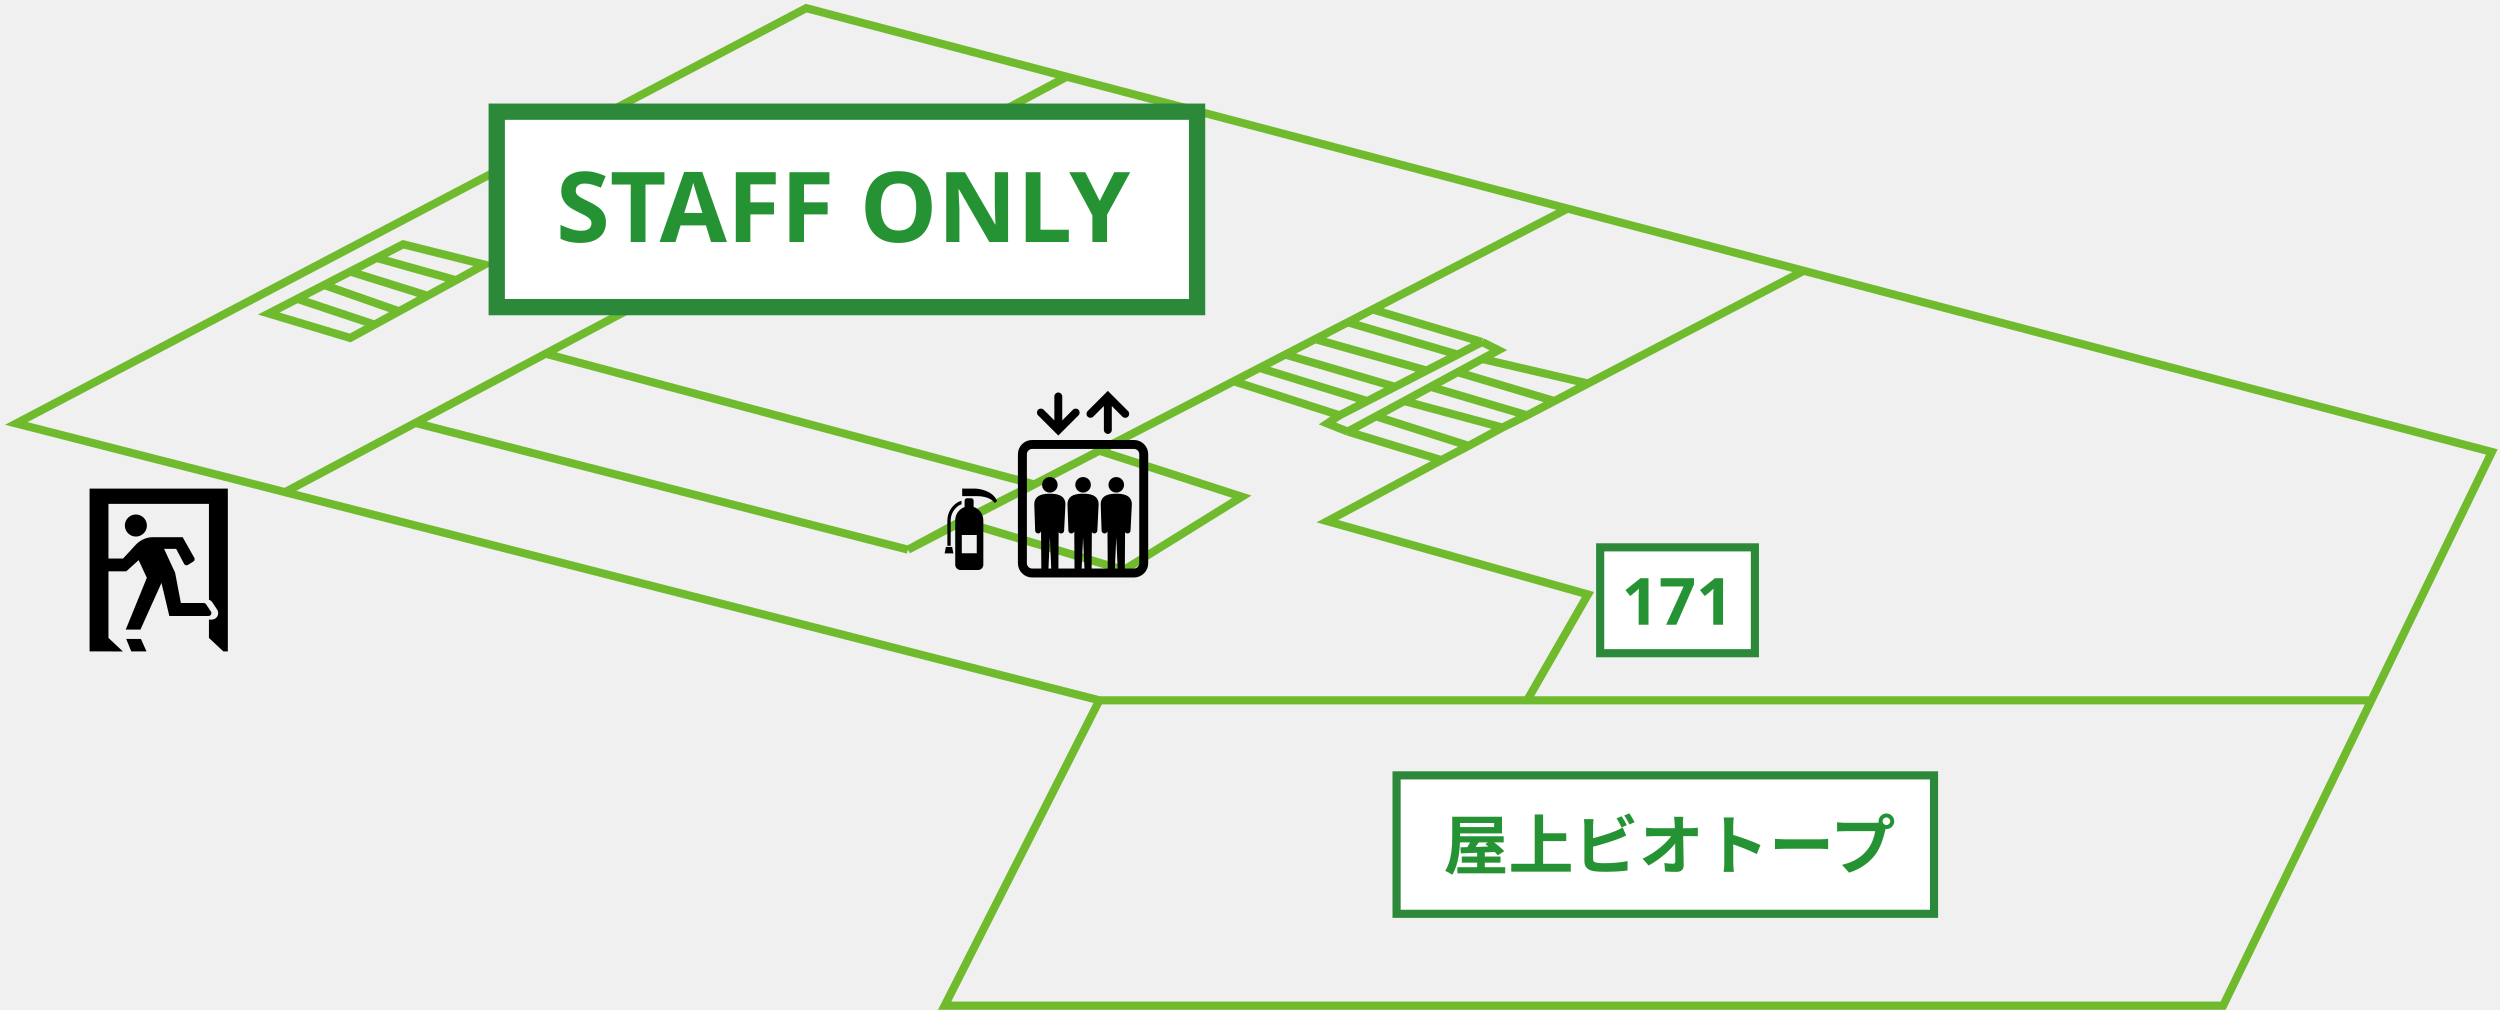
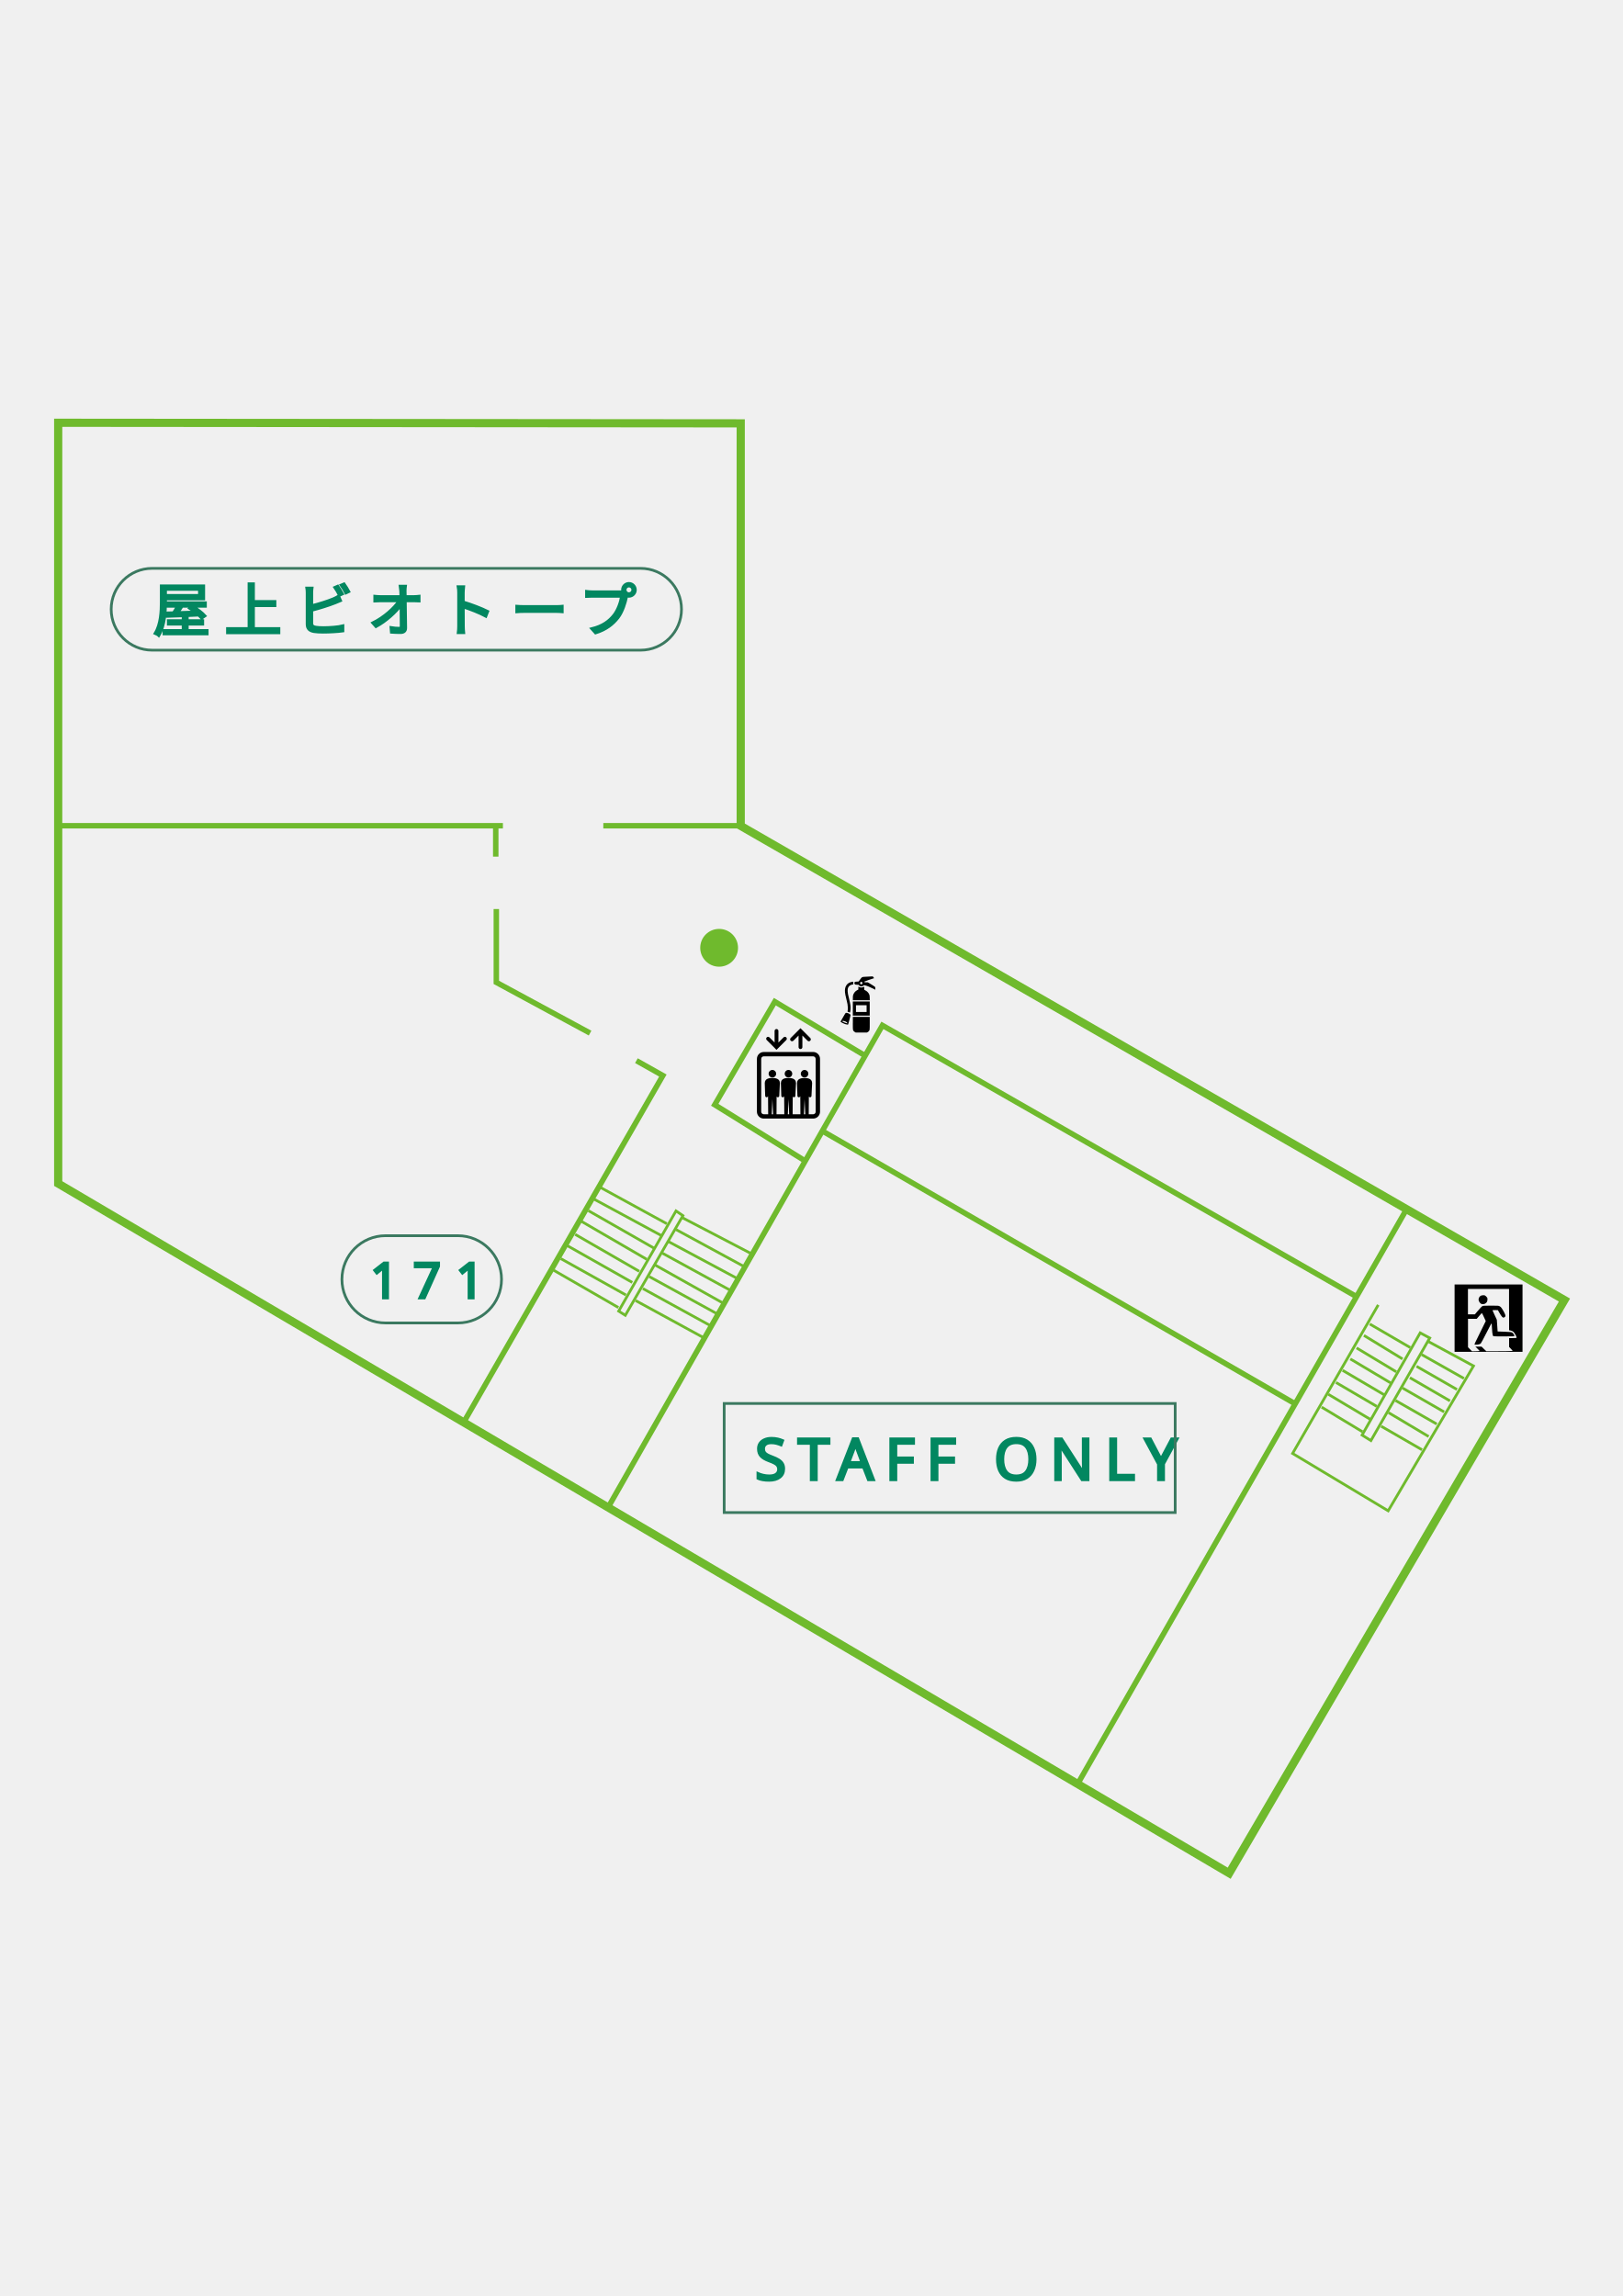
- <svg xmlns="http://www.w3.org/2000/svg" width="307" height="124" viewBox="0 0 307 124" fill="none">
-   <path d="M135 86L116 123.5H273L291.199 86M135 86L35 60.436M135 86H187.528M35 60.436L2 52L99 1L131 9.425M35 60.436L51 51.934M131 9.425L192.5 25.617M131 9.425L67 43.432M36.5 36.697L33 38.5L43 41.5L46 39.864M36.5 36.697L46 39.864M36.5 36.697L39.794 35M46 39.864L49 38.227M39.794 35L49 38.227M39.794 35L43 33.349M49 38.227L52.5 36.318M43 33.349L52.5 36.318M43 33.349L46.25 31.674M52.5 36.318L56 34.409M46.25 31.674L49.5 30L59.5 32.5L56 34.409M46.25 31.674L56 34.409M51 51.934L111.5 67.5M51 51.934L67 43.432M111.5 67.5L118 64M111.5 67.5L135 55.349M192.5 25.617L168.552 38M192.5 25.617L221.5 33.252M127 59.485L67 43.432M127 59.485L118 64M127 59.485L135 55.349M118 64L138 70L152.5 61L135 55.349M135 55.349L151.5 46.817M151.5 46.817L164.5 51M151.5 46.817L154.666 45.18M164.5 51L167.903 49.25M164.5 51L163 52L165.5 53M182 42L168.552 38M182 42L179 43.543M182 42L184 43L182 44.081M168.552 38L165.5 39.578M165.5 39.578L179 43.543M165.5 39.578L161.5 41.646M179 43.543L175.194 45.5M161.5 41.646L175.194 45.5M161.5 41.646L157.832 43.543M175.194 45.5L171.306 47.5M157.832 43.543L171.306 47.5M157.832 43.543L154.666 45.18M171.306 47.5L167.903 49.25M154.666 45.18L167.903 49.25M165.5 53L177 56.5M165.5 53L168.969 51.125M177 56.5L180.35 54.75M177 56.5L163 64L195 73L187.528 86M221.5 33.252L306 55.5L291.199 86M221.5 33.252L195 47.096M182 44.081L195 47.096M182 44.081L179 45.703M195 47.096L190.878 49.25M179 45.703L190.878 49.25M179 45.703L175.675 47.5M190.878 49.25L187.528 51M175.675 47.5L187.528 51M175.675 47.5L172.438 49.25M187.528 51L184.5 52.5M172.438 49.25L184.5 52.5M172.438 49.25L168.969 51.125M184.5 52.5L180.35 54.75M168.969 51.125L180.35 54.75M187.528 86H291.199" stroke="#6FBA2D" />
-   <path d="M128.922 58.58C128.394 58.58 127.967 59.007 127.967 59.535C127.967 60.063 128.394 60.49 128.922 60.49C129.45 60.49 129.878 60.063 129.878 59.535C129.878 59.007 129.45 58.58 128.922 58.58Z" fill="black" />
-   <path d="M133.001 58.58C132.473 58.58 132.045 59.007 132.045 59.535C132.045 60.063 132.473 60.49 133.001 60.49C133.528 60.49 133.956 60.063 133.956 59.535C133.956 59.007 133.528 58.58 133.001 58.58Z" fill="black" />
-   <path d="M137.079 58.58C136.551 58.58 136.123 59.007 136.123 59.535C136.123 60.063 136.551 60.49 137.079 60.49C137.606 60.49 138.034 60.063 138.034 59.535C138.034 59.007 137.606 58.58 137.079 58.58Z" fill="black" />
-   <path d="M139.256 54.031H126.744C125.783 54.031 125 54.814 125 55.775V69.171C125 70.133 125.783 70.915 126.744 70.915H139.256C140.218 70.915 141 70.133 141 69.171V55.775C141 54.814 140.218 54.031 139.256 54.031ZM128.752 69.815L128.922 65.985L129.092 69.815H128.752ZM132.83 69.815L133 65.985L133.17 69.815H132.83ZM136.908 69.815L137.079 65.985L137.249 69.815H136.908ZM139.9 69.171C139.9 69.526 139.611 69.815 139.256 69.815H138.128L138.159 65.344C138.229 65.447 138.344 65.516 138.478 65.51C138.683 65.5 138.842 65.326 138.832 65.121L138.99 61.941C138.99 60.69 137.723 60.628 137.079 60.628C136.434 60.628 135.167 60.69 135.167 61.941L135.273 65.121C135.264 65.326 135.422 65.5 135.627 65.51C135.806 65.518 135.955 65.395 135.998 65.228L136.03 69.815H134.049L134.08 65.344C134.15 65.447 134.266 65.516 134.4 65.51C134.605 65.5 134.763 65.326 134.754 65.121L134.912 61.941C134.912 60.69 133.644 60.628 133 60.628C132.356 60.628 131.088 60.69 131.088 61.941L131.195 65.121C131.185 65.326 131.343 65.5 131.549 65.51C131.728 65.518 131.877 65.395 131.92 65.227L131.951 69.815H129.971L130.002 65.344C130.072 65.447 130.188 65.516 130.322 65.51C130.527 65.5 130.685 65.326 130.675 65.121L130.833 61.94C130.833 60.69 129.566 60.628 128.922 60.628C128.277 60.628 127.01 60.69 127.01 61.94L127.116 65.121C127.107 65.326 127.265 65.5 127.47 65.51C127.65 65.518 127.799 65.395 127.841 65.227L127.873 69.814H126.744C126.389 69.814 126.101 69.526 126.101 69.171V55.775C126.101 55.42 126.389 55.132 126.744 55.132H139.256C139.611 55.132 139.899 55.42 139.899 55.775V69.171H139.9Z" fill="black" />
-   <path d="M134.25 51.166L135.557 49.859V52.798C135.557 53.066 135.775 53.284 136.043 53.284C136.311 53.284 136.529 53.066 136.529 52.798V49.859L137.836 51.166C137.931 51.261 138.055 51.309 138.179 51.309C138.303 51.309 138.428 51.261 138.522 51.166C138.712 50.977 138.712 50.669 138.522 50.48L136.386 48.343L136.043 48L135.7 48.343L133.563 50.48C133.373 50.669 133.373 50.977 133.563 51.166C133.753 51.356 134.06 51.356 134.25 51.166Z" fill="black" />
-   <path d="M129.615 53.141C129.615 53.141 129.615 53.141 129.615 53.141L129.958 53.484L130.301 53.141C130.301 53.141 130.302 53.141 130.302 53.141L132.437 51.004C132.627 50.815 132.627 50.507 132.437 50.318C132.248 50.128 131.941 50.128 131.751 50.318L130.444 51.625V48.686C130.444 48.417 130.226 48.2 129.958 48.2C129.69 48.2 129.473 48.417 129.473 48.686V51.625L128.165 50.318C127.976 50.128 127.668 50.128 127.478 50.318C127.289 50.507 127.289 50.815 127.478 51.004L129.615 53.141Z" fill="black" />
-   <rect x="61" y="13.715" width="86" height="24" fill="white" stroke="#2C893A" stroke-width="2" />
-   <path d="M74.409 27.339C74.409 27.843 74.285 28.283 74.037 28.659C73.789 29.035 73.429 29.327 72.957 29.535C72.493 29.735 71.925 29.835 71.253 29.835C70.957 29.835 70.665 29.815 70.377 29.775C70.097 29.735 69.825 29.679 69.561 29.607C69.305 29.527 69.061 29.431 68.829 29.319V27.627C69.237 27.803 69.657 27.967 70.089 28.119C70.529 28.263 70.965 28.335 71.397 28.335C71.693 28.335 71.929 28.295 72.105 28.215C72.289 28.135 72.421 28.027 72.501 27.891C72.589 27.755 72.633 27.599 72.633 27.423C72.633 27.207 72.557 27.023 72.405 26.871C72.261 26.719 72.065 26.579 71.817 26.451C71.569 26.315 71.285 26.171 70.965 26.019C70.765 25.923 70.549 25.811 70.317 25.683C70.085 25.547 69.861 25.383 69.645 25.191C69.437 24.991 69.265 24.751 69.129 24.471C68.993 24.191 68.925 23.855 68.925 23.463C68.925 22.951 69.041 22.515 69.273 22.155C69.513 21.787 69.849 21.507 70.281 21.315C70.721 21.123 71.237 21.027 71.829 21.027C72.277 21.027 72.701 21.079 73.101 21.183C73.509 21.287 73.933 21.435 74.373 21.627L73.785 23.043C73.393 22.883 73.041 22.759 72.729 22.671C72.417 22.583 72.097 22.539 71.769 22.539C71.545 22.539 71.353 22.575 71.193 22.647C71.033 22.719 70.909 22.819 70.821 22.947C70.741 23.075 70.701 23.227 70.701 23.403C70.701 23.603 70.761 23.775 70.881 23.919C71.001 24.055 71.181 24.187 71.421 24.315C71.661 24.443 71.961 24.595 72.321 24.771C72.761 24.979 73.133 25.195 73.437 25.419C73.749 25.643 73.989 25.907 74.157 26.211C74.325 26.515 74.409 26.891 74.409 27.339ZM79.266 29.715H77.454V22.659H75.126V21.147H81.594V22.659H79.266V29.715ZM87.316 29.715L86.692 27.675H83.572L82.948 29.715H80.992L84.016 21.111H86.236L89.272 29.715H87.316ZM85.636 24.159C85.596 24.023 85.544 23.851 85.48 23.643C85.416 23.435 85.352 23.223 85.288 23.007C85.224 22.791 85.172 22.603 85.132 22.443C85.092 22.603 85.036 22.803 84.964 23.043C84.9 23.275 84.836 23.499 84.772 23.715C84.716 23.923 84.672 24.071 84.64 24.159L84.028 26.151H86.26L85.636 24.159ZM92.145 29.715H90.357V21.147H95.265V22.635H92.145V24.843H95.049V26.331H92.145V29.715ZM98.731 29.715H96.943V21.147H101.851V22.635H98.731V24.843H101.635V26.331H98.731V29.715ZM114.422 25.419C114.422 26.083 114.338 26.687 114.17 27.231C114.01 27.767 113.762 28.231 113.426 28.623C113.098 29.015 112.674 29.315 112.154 29.523C111.642 29.731 111.038 29.835 110.342 29.835C109.646 29.835 109.038 29.731 108.518 29.523C108.006 29.307 107.582 29.007 107.246 28.623C106.918 28.231 106.67 27.763 106.502 27.219C106.342 26.675 106.262 26.071 106.262 25.407C106.262 24.519 106.406 23.747 106.694 23.091C106.99 22.435 107.438 21.927 108.038 21.567C108.646 21.199 109.418 21.015 110.354 21.015C111.282 21.015 112.046 21.199 112.646 21.567C113.246 21.927 113.69 22.439 113.978 23.103C114.274 23.759 114.422 24.531 114.422 25.419ZM108.17 25.419C108.17 26.019 108.246 26.535 108.398 26.967C108.55 27.399 108.786 27.731 109.106 27.963C109.426 28.195 109.838 28.311 110.342 28.311C110.862 28.311 111.278 28.195 111.59 27.963C111.91 27.731 112.142 27.399 112.286 26.967C112.438 26.535 112.514 26.019 112.514 25.419C112.514 24.515 112.346 23.807 112.01 23.295C111.674 22.783 111.122 22.527 110.354 22.527C109.842 22.527 109.426 22.643 109.106 22.875C108.786 23.107 108.55 23.439 108.398 23.871C108.246 24.303 108.17 24.819 108.17 25.419ZM123.793 29.715H121.489L117.757 23.235H117.709C117.717 23.435 117.725 23.639 117.733 23.847C117.741 24.047 117.749 24.251 117.757 24.459C117.773 24.659 117.785 24.863 117.793 25.071C117.801 25.271 117.809 25.475 117.817 25.683V29.715H116.197V21.147H118.489L122.209 27.567H122.245C122.237 27.367 122.229 27.171 122.221 26.979C122.213 26.779 122.205 26.583 122.197 26.391C122.197 26.191 122.193 25.995 122.185 25.803C122.177 25.603 122.169 25.403 122.161 25.203V21.147H123.793V29.715ZM125.959 29.715V21.147H127.771V28.215H131.251V29.715H125.959ZM135.045 24.675L136.833 21.147H138.789L135.945 26.379V29.715H134.145V26.439L131.301 21.147H133.269L135.045 24.675Z" fill="#259333" />
-   <rect x="171.5" y="95.215" width="66" height="17" fill="white" stroke="#2C893A" />
-   <path d="M178.334 100.291H179.302V102.611C179.302 104.019 179.174 106.115 178.326 107.435C178.142 107.275 177.718 107.035 177.47 106.939C178.27 105.707 178.334 103.891 178.334 102.611V100.291ZM178.87 100.291H184.446V102.339H178.87V101.563H183.478V101.067H178.87V100.291ZM179.126 102.691H184.654V103.443H179.126V102.691ZM179.51 105.179H184.262V105.939H179.51V105.179ZM178.966 106.491H184.838V107.243H178.966V106.491ZM181.398 104.579H182.334V107.003H181.398V104.579ZM179.35 104.051C180.47 104.027 182.198 103.979 183.83 103.915L183.806 104.611C182.222 104.691 180.542 104.755 179.39 104.795L179.35 104.051ZM180.806 102.859L181.782 103.179C181.43 103.683 181.054 104.227 180.758 104.579L180.014 104.283C180.294 103.899 180.63 103.299 180.806 102.859ZM182.39 103.651L183.126 103.203C183.67 103.571 184.382 104.131 184.718 104.531L183.926 105.027C183.614 104.635 182.942 104.051 182.39 103.651ZM189.006 102.323H192.334V103.291H189.006V102.323ZM185.582 106.075H192.894V107.043H185.582V106.075ZM188.462 100.019H189.494V106.611H188.462V100.019ZM199.142 100.235C199.342 100.531 199.622 101.035 199.774 101.331L199.134 101.611C198.966 101.283 198.726 100.811 198.51 100.499L199.142 100.235ZM200.086 99.875C200.294 100.179 200.59 100.683 200.734 100.963L200.094 101.243C199.934 100.907 199.67 100.443 199.454 100.139L200.086 99.875ZM195.686 100.587C195.654 100.827 195.63 101.187 195.63 101.419C195.63 101.907 195.63 104.851 195.63 105.451C195.63 105.803 195.79 105.891 196.15 105.955C196.39 105.995 196.718 106.003 197.07 106.003C197.91 106.003 199.198 105.907 199.862 105.731V106.899C199.102 107.011 197.894 107.059 197.014 107.059C196.494 107.059 196.006 107.027 195.662 106.971C194.974 106.843 194.566 106.467 194.566 105.771C194.566 104.851 194.566 101.915 194.566 101.419C194.566 101.235 194.542 100.827 194.51 100.587H195.686ZM195.158 103.043C196.19 102.819 197.558 102.387 198.398 102.043C198.678 101.923 198.95 101.795 199.27 101.611L199.694 102.619C199.39 102.747 199.03 102.899 198.766 103.003C197.822 103.363 196.254 103.835 195.166 104.091L195.158 103.043ZM206.71 100.307C206.67 100.563 206.654 100.867 206.662 101.123C206.686 102.443 206.742 104.643 206.758 106.259C206.766 106.771 206.47 107.067 205.862 107.067C205.374 107.067 204.934 107.051 204.478 107.019L204.382 105.979C204.75 106.035 205.182 106.067 205.454 106.067C205.654 106.067 205.726 105.963 205.726 105.739C205.726 104.635 205.71 102.443 205.646 101.123C205.622 100.779 205.606 100.523 205.566 100.307H206.71ZM202.142 101.643C202.366 101.667 202.75 101.699 203.022 101.699C203.582 101.699 207.278 101.699 207.67 101.699C207.926 101.699 208.302 101.659 208.494 101.635V102.691C208.246 102.683 207.934 102.675 207.718 102.675C207.406 102.675 203.494 102.675 203.054 102.675C202.758 102.675 202.422 102.691 202.142 102.707V101.643ZM201.71 105.451C203.382 104.651 204.782 103.419 205.358 102.475H205.878L205.886 103.331C205.238 104.299 203.822 105.555 202.446 106.283L201.71 105.451ZM211.742 105.955C211.742 105.339 211.742 102.027 211.742 101.355C211.742 101.067 211.718 100.675 211.662 100.387H212.91C212.878 100.675 212.838 101.019 212.838 101.355C212.838 102.235 212.846 105.363 212.846 105.955C212.846 106.179 212.878 106.739 212.918 107.067H211.662C211.718 106.755 211.742 106.267 211.742 105.955ZM212.606 102.459C213.67 102.755 215.398 103.387 216.182 103.771L215.734 104.883C214.822 104.411 213.478 103.899 212.606 103.611V102.459ZM217.966 103.011C218.262 103.035 218.838 103.067 219.254 103.067C220.198 103.067 222.838 103.067 223.55 103.067C223.926 103.067 224.278 103.027 224.494 103.011V104.275C224.302 104.267 223.894 104.227 223.558 104.227C222.83 104.227 220.198 104.227 219.254 104.227C218.806 104.227 218.27 104.251 217.966 104.275V103.011ZM231.186 100.851C231.186 101.107 231.394 101.315 231.65 101.315C231.906 101.315 232.114 101.107 232.114 100.851C232.114 100.595 231.906 100.387 231.65 100.387C231.394 100.387 231.186 100.595 231.186 100.851ZM230.69 100.851C230.69 100.323 231.122 99.891 231.65 99.891C232.178 99.891 232.61 100.323 232.61 100.851C232.61 101.379 232.178 101.811 231.65 101.811C231.122 101.811 230.69 101.379 230.69 100.851ZM231.666 101.483C231.586 101.635 231.53 101.867 231.49 102.035C231.306 102.819 230.954 104.067 230.282 104.955C229.562 105.915 228.498 106.707 227.066 107.163L226.194 106.203C227.786 105.835 228.69 105.139 229.33 104.331C229.866 103.667 230.17 102.755 230.274 102.067C229.786 102.067 227.146 102.067 226.546 102.067C226.178 102.067 225.802 102.091 225.594 102.107V100.971C225.834 101.003 226.282 101.043 226.546 101.043C227.146 101.043 229.802 101.043 230.25 101.043C230.41 101.043 230.666 101.035 230.874 100.979L231.666 101.483Z" fill="#259333" />
-   <rect x="196.5" y="67.215" width="19" height="13" fill="white" stroke="#2C893A" />
-   <path d="M202.437 76.715H201.229V73.411C201.229 73.32 201.229 73.208 201.229 73.075C201.234 72.942 201.239 72.803 201.245 72.659C201.25 72.515 201.255 72.387 201.261 72.275C201.234 72.307 201.175 72.365 201.085 72.451C200.999 72.531 200.919 72.603 200.845 72.667L200.189 73.195L199.605 72.467L201.445 71.003H202.437V76.715ZM204.599 76.715L206.743 72.019H203.927V71.003H208.023V71.763L205.863 76.715H204.599ZM211.593 76.715H210.385V73.411C210.385 73.32 210.385 73.208 210.385 73.075C210.39 72.942 210.396 72.803 210.401 72.659C210.406 72.515 210.412 72.387 210.417 72.275C210.39 72.307 210.332 72.365 210.241 72.451C210.156 72.531 210.076 72.603 210.001 72.667L209.345 73.195L208.761 72.467L210.601 71.003H211.593V76.715Z" fill="#259333" />
-   <path d="M15.33 64.534C15.33 65.282 15.94 65.889 16.685 65.889C17.434 65.889 18.041 65.282 18.041 64.534C18.041 63.788 17.434 63.178 16.685 63.178C15.94 63.178 15.33 63.788 15.33 64.534Z" fill="black" />
-   <path d="M16 78.46L15.502 78.457L15.503 78.46H15.496L16.119 79.995H17.99L17.302 78.46H16Z" fill="black" />
-   <path d="M11.059 60H11.007H11V79.927V79.988V79.995H13.357L15.082 80L15.076 79.995H15.086L13.318 78.338V70.158H15.503L16.682 69.095L17.025 68.788L18.031 70.955L16.15 75.573L15.439 77.311H15.442L15.439 77.318H17.245L18.687 74.11L19.829 71.583L20.792 75.641H25.611C25.889 75.641 26.055 75.336 25.902 75.106L25.306 74.204C25.292 74.187 25.279 74.174 25.265 74.157C25.201 74.089 25.113 74.048 25.018 74.048H22.212L21.504 70.331L20.546 68.261L20.152 67.404H21.633L22.605 69.24C22.666 69.355 22.785 69.416 22.9 69.416C22.961 69.416 23.022 69.399 23.076 69.366L23.75 68.949C23.899 68.854 23.951 68.657 23.862 68.505L22.429 65.964H18.81C17.99 65.964 17.211 66.306 16.659 66.909L15.117 68.586H13.318V61.877H25.627H25.658V73.648C25.824 73.703 25.97 73.811 26.068 73.96L26.665 74.858C26.824 75.102 26.841 75.41 26.702 75.668C26.563 75.925 26.299 76.085 26.007 76.085H25.658V78.338L27.43 79.995H27.979V60H11.059Z" fill="black" />
-   <path d="M119.75 60C119.44 60 118.157 60 118.157 60V60.929C118.157 60.929 119.042 60.929 119.971 60.929C121.697 60.929 122.14 61.77 122.14 61.77C122.14 61.77 122.14 61.77 122.449 61.549C121.918 60.177 120.06 60 119.75 60Z" fill="black" />
-   <path d="M116.157 67.167L116 67.958H117.08L116.923 67.167H116.157Z" fill="black" />
-   <path d="M119.559 62.251V61.475C119.559 61.317 119.431 61.189 119.272 61.189H118.739C118.58 61.189 118.453 61.317 118.453 61.475V62.267C117.782 62.503 117.302 63.142 117.302 63.894V69.336C117.302 69.703 117.599 70 117.966 70H120.09C120.456 70 120.753 69.703 120.753 69.336V63.894C120.753 63.126 120.252 62.475 119.559 62.251ZM119.946 67.942H118.109V65.698H119.946V67.942Z" fill="black" />
-   <path d="M116.745 63.925C116.745 63.169 117.132 62.476 117.746 62.074L117.748 62.073L117.748 62.073C117.751 62.07 117.875 61.992 118.071 61.926V61.5C117.747 61.587 117.542 61.72 117.522 61.733C117.522 61.733 117.522 61.733 117.522 61.733C117.522 61.733 117.52 61.734 117.52 61.735L117.52 61.735C116.794 62.212 116.337 63.03 116.337 63.925V67.027H116.745V63.925ZM117.751 62.071L117.749 62.073L117.749 62.072L117.751 62.071Z" fill="black" />
+ <svg xmlns="http://www.w3.org/2000/svg" id="_トレース" data-name="トレース" viewBox="0 0 595 842">
+   <defs>
+     <style>
+       .cls-1 {
+         font-size: 18px;
+         letter-spacing: .3em;
+       }
+ 
+       .cls-1, .cls-2, .cls-3, .cls-4, .cls-5, .cls-6, .cls-7, .cls-8 {
+         stroke-miterlimit: 10;
+       }
+ 
+       .cls-1, .cls-2, .cls-7 {
+         fill: #028760;
+         font-family: BIZ-UDGothic, 'BIZ UDGothic';
+         stroke: #028760;
+       }
+ 
+       .cls-2 {
+         letter-spacing: .2em;
+       }
+ 
+       .cls-2, .cls-7 {
+         font-size: 21px;
+       }
+ 
+       .cls-3, .cls-4, .cls-5, .cls-8 {
+         stroke: #6fba2d;
+       }
+ 
+       .cls-3, .cls-5, .cls-6, .cls-8 {
+         fill: none;
+       }
+ 
+       .cls-4 {
+         fill: #6fba2d;
+       }
+ 
+       .cls-4, .cls-8 {
+         stroke-width: 2px;
+       }
+ 
+       .cls-5 {
+         stroke-width: 3px;
+       }
+ 
+       .cls-6 {
+         stroke: #3b7960;
+       }
+ 
+       .cls-7 {
+         letter-spacing: .25em;
+       }
+     </style>
+   </defs>
+   <g>
+     <g>
+       <line class="cls-3" x1="203.02" y1="465.83" x2="226.74" y2="479.5" />
+       <line class="cls-3" x1="205.65" y1="461.58" x2="229.5" y2="474.9" />
+       <line class="cls-3" x1="207.87" y1="456.73" x2="231.85" y2="470.3" />
+       <line class="cls-3" x1="210.91" y1="452.68" x2="234.4" y2="466.23" />
+       <line class="cls-3" x1="212.73" y1="447.63" x2="237.16" y2="461.83" />
+       <line class="cls-3" x1="215.76" y1="443.99" x2="239.83" y2="457.74" />
+       <line class="cls-3" x1="217.78" y1="439.74" x2="242.46" y2="453.09" />
+       <line class="cls-3" x1="220.21" y1="435.49" x2="244.51" y2="448.77" />
+       <line class="cls-3" x1="250.32" y1="446.62" x2="276.54" y2="460.3" />
+       <line class="cls-3" x1="247.88" y1="450.91" x2="273.79" y2="464.99" />
+       <line class="cls-3" x1="245.09" y1="455.31" x2="271.34" y2="469.39" />
+       <line class="cls-3" x1="242.86" y1="459.56" x2="268.69" y2="473.68" />
+       <line class="cls-3" x1="240.03" y1="463.81" x2="265.82" y2="478.27" />
+       <line class="cls-3" x1="238.08" y1="468.16" x2="263.38" y2="482.04" />
+       <line class="cls-3" x1="235.72" y1="472.55" x2="261.03" y2="486.44" />
+       <line class="cls-3" x1="233.07" y1="476.95" x2="258.68" y2="490.93" />
+       <polygon class="cls-3" points="247.88 444.08 226.85 480.82 229.29 482.36 250.42 445.8 247.88 444.08" />
+       <polyline class="cls-3" points="505.38 478.54 473.97 533.02 509.02 554.05 540.31 500.93 523.86 492.03" />
+       <line class="cls-3" x1="536.8" y1="505.51" x2="521.29" y2="496.75" />
+       <line class="cls-3" x1="534.24" y1="509.56" x2="519.41" y2="501.06" />
+       <line class="cls-3" x1="531.68" y1="513.74" x2="516.98" y2="505.24" />
+       <line class="cls-3" x1="529.52" y1="517.78" x2="514.28" y2="509.02" />
+       <line class="cls-3" x1="526.82" y1="522.23" x2="511.72" y2="513.6" />
+       <line class="cls-3" x1="523.86" y1="526.81" x2="509.16" y2="518.05" />
+       <line class="cls-3" x1="521.43" y1="531.67" x2="506.46" y2="523.04" />
+       <line class="cls-3" x1="484.62" y1="516.03" x2="499.59" y2="525.06" />
+       <line class="cls-3" x1="487.05" y1="511.31" x2="502.42" y2="520.48" />
+       <line class="cls-3" x1="489.88" y1="506.99" x2="504.84" y2="515.76" />
+       <line class="cls-3" x1="492.31" y1="502.54" x2="507.68" y2="511.58" />
+       <line class="cls-3" x1="495.14" y1="498.36" x2="510.1" y2="507.26" />
+       <line class="cls-3" x1="497.43" y1="494.32" x2="511.99" y2="503.08" />
+       <line class="cls-3" x1="500.13" y1="489.74" x2="514.28" y2="498.36" />
+       <line class="cls-3" x1="502.28" y1="485.56" x2="517.11" y2="494.19" />
+       <polygon class="cls-3" points="520.76 488.79 499.45 526.28 502.69 528.3 524.26 490.68 520.76 488.79" />
+     </g>
+     <polygon class="cls-5" points="21.34 155.04 21.34 434.04 450.72 686.96 573.66 476.76 271.61 302.88 271.61 155.25 21.34 155.04" />
+     <g>
+       <line class="cls-8" x1="22.21" y1="302.82" x2="184.41" y2="302.82" />
+       <line class="cls-8" x1="181.78" y1="314.14" x2="181.78" y2="302.61" />
+       <polyline class="cls-8" points="181.99 333.36 181.99 360.26 216.37 378.86" />
+       <polyline class="cls-8" points="233.36 388.97 243.06 394.43 170.46 520.84" />
+       <polyline class="cls-8" points="497.09 475.33 323.56 376.03 223.45 551.99" />
+       <polyline class="cls-8" points="294.64 425.38 262.08 405.15 284.12 367.33 316.88 386.95" />
+       <line class="cls-8" x1="301.72" y1="414.86" x2="474.84" y2="514.77" />
+       <line class="cls-8" x1="515.69" y1="443.58" x2="395.56" y2="653.51" />
+       <line class="cls-8" x1="221.22" y1="302.82" x2="270.3" y2="302.82" />
+     </g>
+     <circle class="cls-4" cx="263.69" cy="347.58" r="5.93" />
+   </g>
+   <g>
+     <text class="cls-7" transform="translate(56.08 231.4)">
+       <tspan x="0" y="0">屋上ビオトープ</tspan>
+     </text>
+     <rect class="cls-6" x="40.77" y="208.43" width="209.12" height="30" rx="15" ry="15" />
+   </g>
+   <g>
+     <text class="cls-2" transform="translate(276.83 542.66)">
+       <tspan x="0" y="0">STAFF ONLY</tspan>
+     </text>
+     <rect class="cls-6" x="265.54" y="514.69" width="165.38" height="40" />
+   </g>
+   <g>
+     <text class="cls-1" transform="translate(135.74 476)">
+       <tspan x="0" y="0">171</tspan>
+     </text>
+     <rect class="cls-6" x="125.38" y="453.16" width="58.52" height="32" rx="16" ry="16" />
+   </g>
+   <g>
+     <path d="M283.22,392.38c-.76,0-1.38.62-1.38,1.38s.62,1.38,1.38,1.38,1.38-.62,1.38-1.38-.62-1.38-1.38-1.38Z" />
+     <path d="M289.12,392.38c-.76,0-1.38.62-1.38,1.38s.62,1.38,1.38,1.38,1.38-.62,1.38-1.38c0-.76-.62-1.38-1.38-1.38Z" />
+     <path d="M295.02,392.38c-.76,0-1.38.62-1.38,1.38s.62,1.38,1.38,1.38,1.38-.62,1.38-1.38-.62-1.38-1.38-1.38Z" />
+     <path d="M298.17,385.79h-18.1c-1.39,0-2.52,1.13-2.52,2.52v19.38c0,1.39,1.13,2.52,2.52,2.52h18.1c1.39,0,2.52-1.13,2.52-2.52v-19.38c0-1.39-1.13-2.52-2.52-2.52ZM282.98,408.63l.25-5.54.25,5.54h-.49ZM288.88,408.63l.25-5.54.25,5.54h-.49ZM294.78,408.63l.25-5.54.25,5.54h-.49ZM299.1,407.7c0,.51-.42.93-.93.93h-1.63l.05-6.47c.1.15.27.25.46.24.3-.01.53-.27.51-.56l.23-4.6c0-1.81-1.83-1.9-2.77-1.9s-2.77.09-2.77,1.9l.15,4.6c-.01.3.21.55.51.56.26.01.47-.17.54-.41l.05,6.63h-2.86l.04-6.47c.1.15.27.25.46.24.3-.01.53-.27.51-.56l.23-4.6c0-1.81-1.83-1.9-2.77-1.9s-2.77.09-2.77,1.9l.15,4.6c-.01.3.21.55.51.56.26.01.48-.17.54-.41l.05,6.64h-2.86l.04-6.47c.1.15.27.25.46.24.3-.01.53-.27.51-.56l.23-4.6c0-1.81-1.83-1.9-2.77-1.9s-2.77.09-2.77,1.9l.15,4.6c-.01.3.22.55.51.56.26.01.48-.17.54-.41l.05,6.64h-1.63c-.51,0-.93-.42-.93-.93v-19.38c0-.51.42-.93.93-.93h18.1c.51,0,.93.42.93.93v19.38h0Z" />
+     <path d="M290.93,381.65l1.89-1.89v4.25c0,.39.31.7.7.7s.7-.31.7-.7v-4.25l1.89,1.89c.14.14.32.21.5.21s.36-.07.5-.21c.27-.27.27-.72,0-.99l-3.09-3.09-.5-.5-.5.5-3.09,3.09c-.27.27-.27.72,0,.99.27.27.72.27.99,0Z" />
+     <path d="M284.22,384.51h0s.5.5.5.5l.5-.5s0,0,0,0l3.09-3.09c.27-.27.27-.72,0-.99-.27-.27-.72-.27-.99,0l-1.89,1.89v-4.25c0-.39-.31-.7-.7-.7s-.7.31-.7.7v4.25l-1.89-1.89c-.27-.27-.72-.27-.99,0-.27.27-.27.72,0,.99l3.09,3.09Z" />
+   </g>
+   <g>
+     <path d="M319.51,358.09c-.17.02-.92.06-1.67.09-1,.04-1.43.08-1.57.13-.26.09-.63.47-.83.83-.08.15-.27.4-.42.56l-.28.28h-.52c-.59,0-.75.05-.87.28-.16.3,0,.71.3.81.09.03.38.06.64.06h.48s.19.2.19.2c.27.28.49.38.88.38.36,0,.57-.08.81-.31.14-.13.15-.13.4-.08.72.14,1.99.65,3.21,1.28.39.2.71.36.72.36,0,0,0-.21-.01-.47-.01-.35-.04-.49-.1-.56-.1-.12-1.06-.74-1.94-1.26l-.72-.42h-.6q-.6,0-.66-.11c-.03-.07-.04-.13,0-.16.1-.1,2.62-.99,3.36-1.19l.19-.05-.12-.22c-.17-.3-.34-.47-.45-.46-.06,0-.23.02-.39.04ZM315.97,360.11c.29.1.38.48.17.72-.09.11-.15.13-.33.13s-.23-.02-.33-.13c-.2-.23-.11-.61.17-.72.15-.06.15-.06.31,0Z" />
+     <path d="M312.43,360.07c-1.81.27-2.8,1.72-2.59,3.8.06.63.19,1.26.55,2.71.38,1.5.46,2.01.49,2.84.02.54,0,.82-.05,1.14-.04.24-.07.44-.06.44,0,0,.13.05.27.09s.33.12.43.17c.1.05.18.08.19.07.05-.05.17-.65.21-1.11.1-.98-.03-1.94-.53-3.95-.41-1.64-.49-2.07-.52-2.71-.04-.92.11-1.45.52-1.9.12-.13.3-.28.41-.34.24-.14.77-.3,1-.3.17,0,.18,0,.14-.11-.05-.13-.04-.67,0-.8.04-.11.02-.12-.45-.05Z" />
+     <path d="M314.74,362.35v.55l-.39.19c-.74.37-1.37,1.15-1.55,1.94-.05.2-.07.54-.07,1.04v.75h6.19v-.75c0-.83-.05-1.11-.28-1.57-.27-.55-.74-1-1.36-1.32l-.38-.19v-.49c0-.27-.01-.53-.03-.59-.03-.1-.04-.1-.11-.04-.14.12-.5.26-.77.28-.35.04-.73-.05-1-.21-.12-.08-.22-.14-.23-.14-.01,0-.02.24-.02.54Z" />
+     <path d="M312.72,369.86v2.59h6.19v-5.18h-6.19v2.59ZM317.77,369.88v1.24h-3.9v-2.48h3.9v1.24Z" />
+     <path d="M310.08,371.49c-.06.03-.44.64-.98,1.61l-.88,1.56.13.14c.16.17,1,.58,1.57.77.24.08.57.16.74.17.29.02.31.01.35-.09.03-.06.24-.83.47-1.71.29-1.1.41-1.63.39-1.72-.11-.44-1.35-.95-1.79-.74ZM309.52,374.44c.48.1.94.36,1.11.61.11.16.11.24,0,.24-.28,0-1.86-.65-1.83-.75.01-.05.28-.16.38-.16.03,0,.18.03.35.06Z" />
+     <path d="M312.72,375.21c0,2.61,0,2.57.35,2.96.12.13.32.28.47.36l.26.13h4.04l.26-.13c.15-.07.35-.22.47-.36.35-.39.35-.35.35-2.96v-2.31h-6.19v2.31Z" />
+   </g>
+   <g>
+     <path d="M533.37,483.39v12.35h24.91v-24.7h-24.91v12.35ZM553.36,480.26v7.57l.38.06c.45.07,1.01.33,1.25.57.39.39,1.09,1.66,1.1,2,.01.16,0,.17-.19.21-.11.02-.73.04-1.37.04h-1.17v3.25l.56.57c.57.59.76.83.71.88-.06.06-3.06.11-6.33.11h-3.3s-.88-.84-.88-.84l-.88-.85h-2.26l.79.77c.72.7.78.77.7.83-.06.04-.57.07-1.4.09l-1.3.03-.74-.74-.74-.74v-10.43h3.2s.67-.78.67-.78c.92-1.08,1.15-1.32,1.23-1.32.06,0,.66,1.23,1.21,2.48l.2.46-1.79,3.62c-2.17,4.38-2.42,4.92-2.31,4.99.1.06.77.06,1.26-.01.43-.06.86-.23,1.02-.42.16-.17.79-1.34,2.15-4.01,1.39-2.72,1.71-3.31,1.78-3.29.08.03.12.37.17,1.68.06,1.29.16,2.15.29,2.6.14.48-.1.45,4,.45,3.65,0,3.86-.01,3.94-.2.04-.1-.26-.66-.5-.93-.11-.12-.27-.26-.36-.3-.3-.15-.94-.22-2.65-.28-.94-.03-1.93-.07-2.18-.08l-.47-.03-.14-2.13-.15-2.14-.19-.44c-.11-.24-.46-.99-.79-1.68-.33-.68-.59-1.28-.59-1.32,0-.11.25-.13,1.15-.12l.81.02.49.86c.81,1.41,1.21,1.89,1.58,1.89.17,0,.54-.24.64-.42.16-.31-.04-.89-.72-2.08-.74-1.29-1.02-1.59-1.61-1.78-.35-.11-.42-.11-2.95-.11-2.02,0-2.65.02-2.87.07-.26.06-.33.12-.82.61-.3.3-.91.99-1.36,1.53l-.82.98h-1.27s-1.27,0-1.27,0v-9.33h15.07v7.58Z" />
+     <path d="M543.21,475.08c-.57.16-1.03.83-1.05,1.5-.01.5.48,1.31.96,1.57.12.07.28.09.63.09.4,0,.5-.02.75-.14.63-.31.92-.79.93-1.57,0-.38-.01-.46-.13-.67-.17-.29-.6-.7-.84-.8-.23-.1-.9-.09-1.26.02Z" />
+   </g>
</svg>
